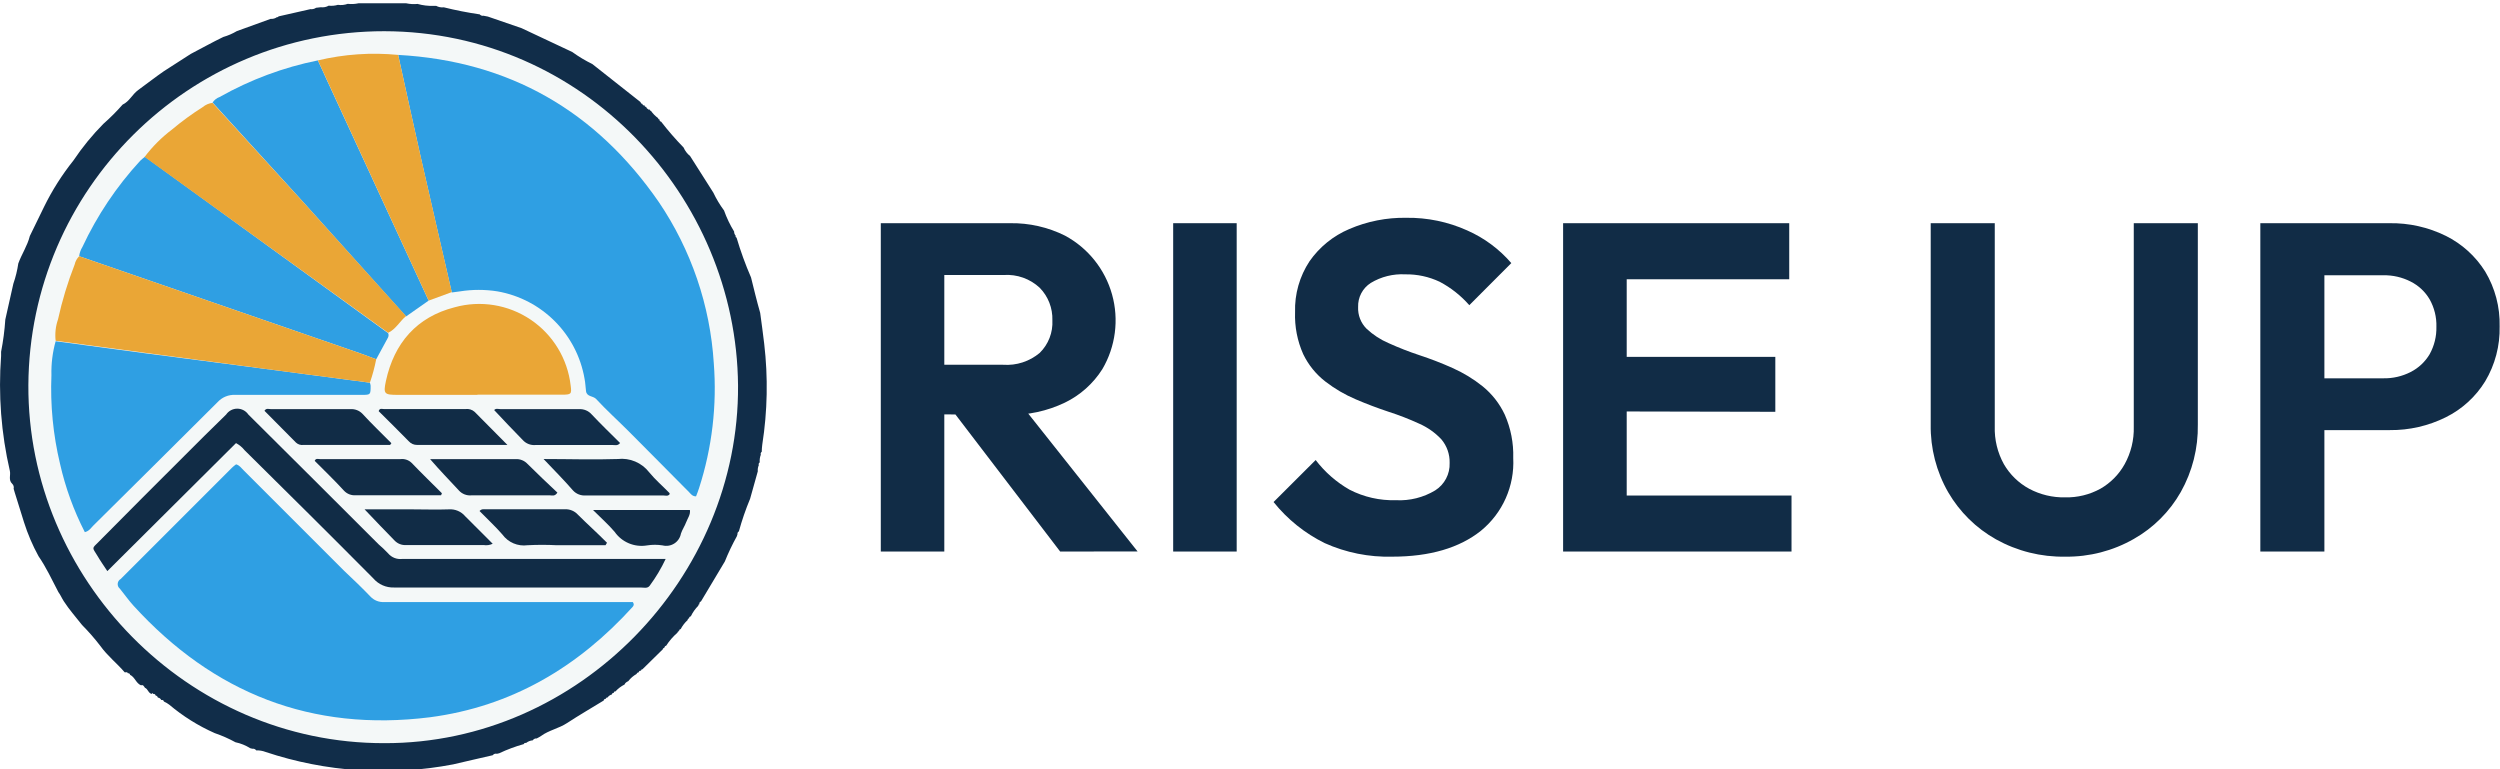
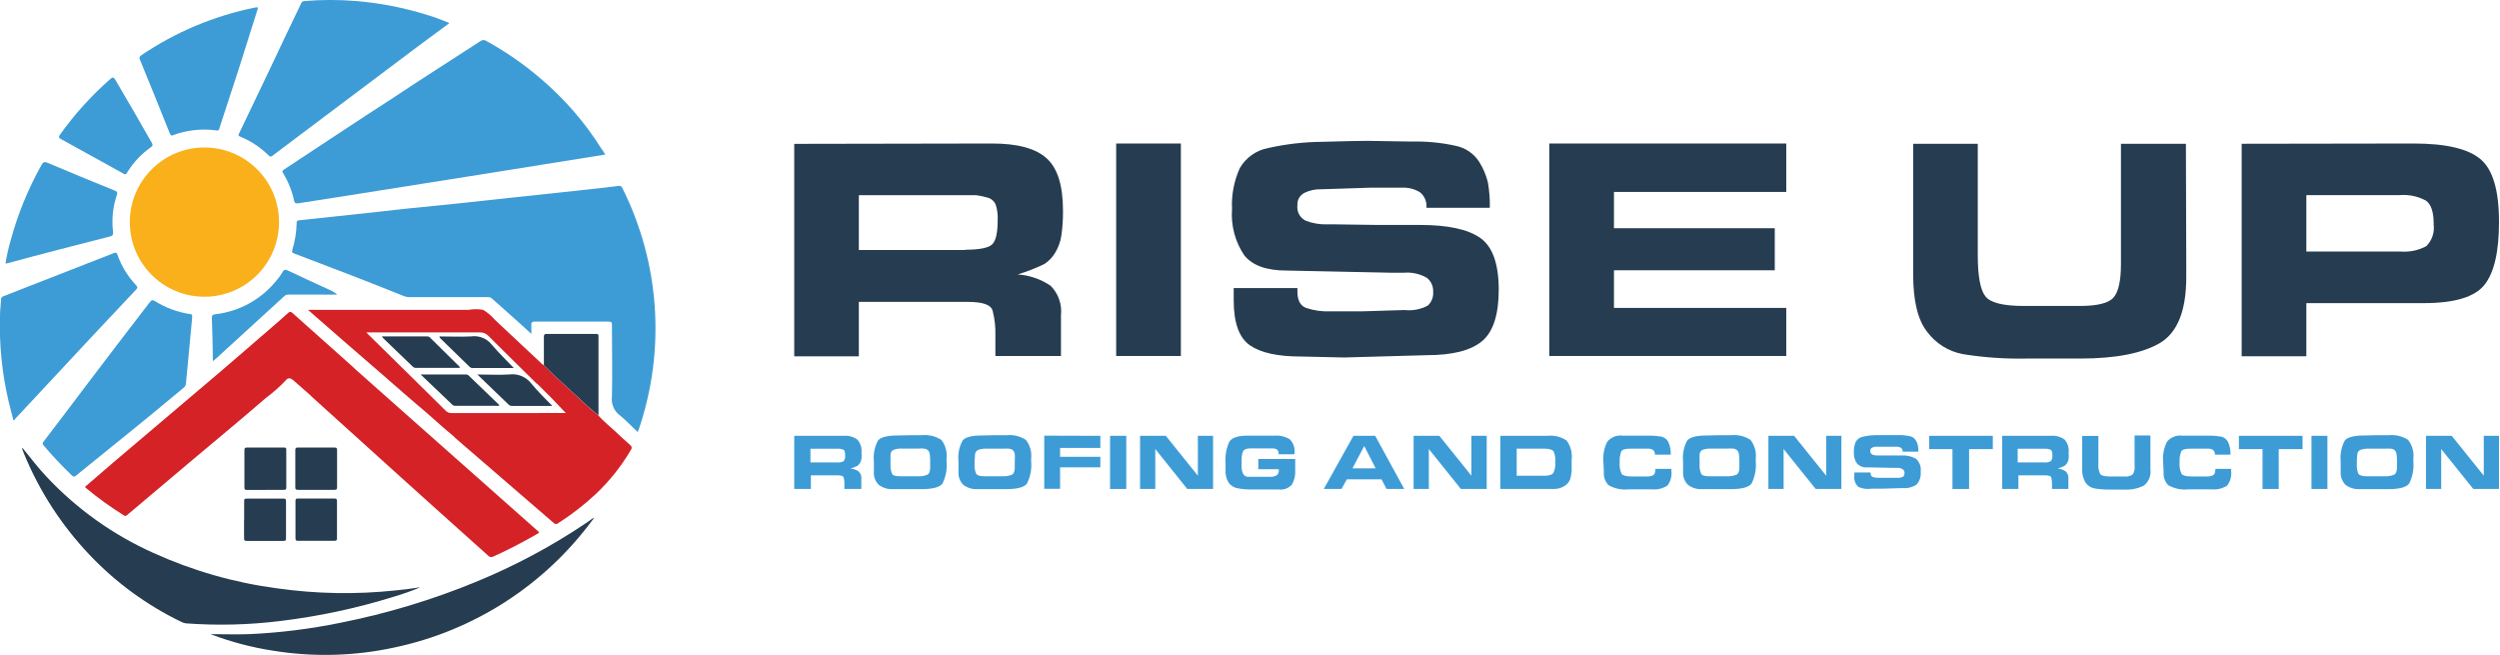
- <svg xmlns="http://www.w3.org/2000/svg" id="Layer_1" data-name="Layer 1" viewBox="0 0 273.19 83.95">
-   <defs>
-     <style>.cls-1{fill:#f4f8f8;}.cls-2{fill:#112d49;}.cls-3{fill:#2f9fe3;}.cls-4{fill:#112c46;}.cls-5{fill:#eaa636;}</style>
-   </defs>
-   <ellipse class="cls-1" cx="41.58" cy="41.94" rx="40.57" ry="40.1" />
-   <path class="cls-2" d="M15.41,74.89c-.55-.23-.67-.9-1.2-1.15a.18.18,0,0,0-.18-.17l-.06,0c-.07-.19-.23-.08-.34-.1-.86-1-1.9-1.81-2.66-2.88a23.69,23.69,0,0,0-2-2.29c-.67-.86-1.4-1.67-2-2.6-.22-.34-.37-.71-.59-1C5.67,63.34,5.05,62,4.21,60.78a20.72,20.72,0,0,1-1.59-3.72l-1-3.21-.13-.44a.56.56,0,0,0-.16-.55c-.43-.4-.15-.93-.25-1.39A41.82,41.82,0,0,1,.12,38.9a1.94,1.94,0,0,0,0-.34l0-.06,0-.06a27.79,27.79,0,0,0,.46-3.52L1.46,31A12.06,12.06,0,0,0,2,28.79c.36-1,1-1.94,1.26-3l1.56-3.2a27.56,27.56,0,0,1,3.21-5.06,27.23,27.23,0,0,1,3.27-4,23.12,23.12,0,0,0,2.1-2.1c.74-.34,1.05-1.12,1.7-1.59.94-.68,1.85-1.4,2.81-2.06l2.94-1.89c1.18-.61,2.35-1.27,3.55-1.85a6.31,6.31,0,0,0,1.48-.64l3.7-1.34a1,1,0,0,0,.69-.19l.1,0,.07-.08L33.92,1a.9.9,0,0,0,.62-.15l.52-.06a1.37,1.37,0,0,0,.86-.17,2.5,2.5,0,0,0,1-.09A2.22,2.22,0,0,0,38,.42,3.57,3.57,0,0,0,39.17.36h5.22a4,4,0,0,0,1.24.07,5.65,5.65,0,0,0,1.74.21l.29,0a1.44,1.44,0,0,0,.84.16,39.92,39.92,0,0,0,3.92.77.44.44,0,0,0,.42.15l.47.09L57,3.08l5.53,2.6A14.93,14.93,0,0,0,64.73,7L70,11.16a.2.2,0,0,0,.2.19l0,0a.17.17,0,0,0,.18.17l.06,0c0,.11.06.16.17.16v.07h.06q0,.15.15.15l0,.07H71a.13.13,0,0,0,.13.14,3.33,3.33,0,0,0,.79.8.13.13,0,0,0,.15.14l0,.06a.18.18,0,0,0,.17.18,33,33,0,0,0,2.46,2.83,2.39,2.39,0,0,0,.71.93c.85,1.32,1.68,2.65,2.54,4A11.57,11.57,0,0,0,79.12,23a12.15,12.15,0,0,0,1.1,2.3.69.69,0,0,0,.18.47c-.05.1,0,.15.09.2a37.68,37.68,0,0,0,1.58,4.35c.32,1.29.63,2.58,1,3.87.15,1.13.31,2.25.44,3.38a40.67,40.67,0,0,1-.21,11,7,7,0,0,0-.06.8.27.27,0,0,0-.1.32,1.85,1.85,0,0,0-.12.84.24.24,0,0,0-.1.3,1.29,1.29,0,0,0-.11.67l-.84,3a30.09,30.09,0,0,0-1.23,3.57.28.28,0,0,0-.15.3l-.07.23a24.74,24.74,0,0,0-1.31,2.75L76.6,65.72a.26.26,0,0,0-.18.26l0,.06a.1.1,0,0,0-.1.14,4.22,4.22,0,0,0-.83,1.17.21.21,0,0,0-.19.23l0,0c-.1,0-.16.06-.15.17a3.67,3.67,0,0,0-.77,1,.16.16,0,0,0-.16.18l-.06,0V69a.12.12,0,0,0-.12.13,6.61,6.61,0,0,0-1.25,1.44.16.16,0,0,0-.16.18h-.06v.06a.14.14,0,0,0-.14.14L70.2,73.14q-.14,0-.15.15l-.06,0a.19.19,0,0,0-.19.18l0,0a.26.26,0,0,0-.24.18,2.92,2.92,0,0,0-.9.78c-.17.09-.34.17-.41.37a3.45,3.45,0,0,0-1,.76c-.11,0-.16,0-.17.15l0,0a.2.2,0,0,0-.22.18.83.83,0,0,0-.47.33.15.15,0,0,0-.18.14l0,0a.22.22,0,0,0-.24.19c-1.32.81-2.67,1.59-4,2.46-.89.59-2,.79-2.84,1.41a4.76,4.76,0,0,1-.49.28.42.42,0,0,0-.42.2,1.34,1.34,0,0,0-.72.28c-.12,0-.22,0-.26.13h0a17.08,17.08,0,0,0-2.68,1l-.25.06a.44.44,0,0,0-.47.16c-1.44.32-2.88.67-4.33,1a40.62,40.62,0,0,1-20.49-1.36A2.55,2.55,0,0,0,28,82a.43.43,0,0,0-.43-.18l-.23-.06a4.91,4.91,0,0,0-1.61-.65,14.57,14.57,0,0,0-2.27-1A20.72,20.72,0,0,1,18.49,77a3,3,0,0,0-.58-.34.2.2,0,0,0-.22-.17l-.07,0a.46.46,0,0,0-.37-.26A.3.3,0,0,0,17,76a.19.19,0,0,0-.21-.17l-.06,0c0-.12-.1-.1-.15,0-.38-.08-.41-.55-.74-.67C15.73,75,15.64,74.79,15.41,74.89ZM42,81.21c21.29.05,38.79-18.12,38.65-39.09C80.48,21.46,63.74,3.46,42,3.41A38.9,38.9,0,0,0,3.1,42.08C3,63.24,20.48,81.25,42,81.21Z" />
-   <path class="cls-3" d="M43.51,6C55.66,6.67,65.13,12.14,72,22.09a35.34,35.34,0,0,1,6,17.6A35.51,35.51,0,0,1,76.4,53.31c-.1.32-.22.63-.34.93-.41,0-.56-.26-.77-.47-2.2-2.21-4.38-4.43-6.59-6.64-1.18-1.18-2.43-2.31-3.56-3.53-.34-.36-1-.22-1.1-.84-.06-.45-.07-.91-.16-1.36a11.71,11.71,0,0,0-9.52-9.56,13,13,0,0,0-4.09,0l-.9.12c-1.12-4.89-2.26-9.78-3.37-14.68C45.15,13.52,44.34,9.77,43.51,6Z" />
-   <path class="cls-3" d="M25.8,50.74c.39.11.58.42.82.65l11,11c1,.94,1.94,1.84,2.86,2.8a1.91,1.91,0,0,0,1.51.6c4.41,0,8.83,0,13.24,0H69.15c.19.28.07.4,0,.51-6,6.62-13.27,10.91-22.17,12.08C34.06,80,23.32,75.75,14.6,66.2c-.54-.59-1-1.26-1.5-1.87a.64.64,0,0,1,.09-1.06l.16-.16q6-6,12-12A4.25,4.25,0,0,1,25.8,50.74Z" />
-   <path class="cls-3" d="M40.42,41.82a1.32,1.32,0,0,1,.08.33c0,1,0,1-1,1-4.6,0-9.21,0-13.81,0a2.44,2.44,0,0,0-1.9.78Q17,50.7,10.2,57.43c-.26.26-.46.61-.93.72a31.51,31.51,0,0,1-2.71-7.47A35.42,35.42,0,0,1,5.62,41a12.59,12.59,0,0,1,.46-3.71l9.6,1.29L28.89,40.3Z" />
-   <path class="cls-3" d="M42.42,36.41a.59.59,0,0,1-.06.55c-.41.77-.83,1.53-1.25,2.3-.6-.22-1.2-.46-1.81-.67L8.65,28A2.46,2.46,0,0,1,9,27a37,37,0,0,1,6.32-9.43,5.73,5.73,0,0,1,.52-.44Z" />
-   <path class="cls-3" d="M46.84,32.85l-2.47,1.73Q38.72,28.31,33.06,22l-9.83-10.8A1.58,1.58,0,0,1,24,10.6a36.52,36.52,0,0,1,10.73-4c.31.66.62,1.31.92,2Q41.26,20.72,46.84,32.85Z" />
-   <path class="cls-4" d="M11.73,62.41c-.42-.64-.77-1.13-1.07-1.65-.61-1-.65-.77.15-1.58q4.66-4.71,9.35-9.38c1.51-1.51,3-3,4.55-4.5a1.47,1.47,0,0,1,2.43,0q7.13,7.08,14.23,14.18a12.88,12.88,0,0,1,1.05,1,1.74,1.74,0,0,0,1.51.6q13.31,0,26.6,0h2.21A17.42,17.42,0,0,1,71,64c-.25.34-.63.2-1,.2-2.51,0-5,0-7.53,0-6.47,0-12.94,0-19.41,0a2.86,2.86,0,0,1-2.27-1c-4.66-4.7-9.37-9.36-14.06-14a3,3,0,0,0-.94-.78Z" />
-   <path class="cls-5" d="M8.65,28,39.3,38.59c.61.21,1.21.45,1.81.67a19,19,0,0,1-.69,2.56L28.89,40.3,15.68,38.53l-9.6-1.29a5.29,5.29,0,0,1,.26-2.34,40,40,0,0,1,1.82-6A1.84,1.84,0,0,1,8.65,28Z" />
-   <path class="cls-5" d="M23.23,11.24,33.06,22q5.67,6.27,11.31,12.54c-.69.58-1.11,1.42-1.95,1.83L15.8,17.15a15.43,15.43,0,0,1,3-3,31.23,31.23,0,0,1,3.37-2.46A2,2,0,0,1,23.23,11.24Z" />
-   <path class="cls-5" d="M52.17,43.15H43.5c-1.51,0-1.63-.09-1.33-1.51.9-4.16,3.37-7,7.5-8.06a10.06,10.06,0,0,1,12.69,8.55c.12.94.08,1-1,1H52.17Z" />
-   <path class="cls-5" d="M46.84,32.85Q41.25,20.73,35.66,8.6c-.3-.66-.61-1.31-.92-2A26.67,26.67,0,0,1,43.51,6c.83,3.75,1.64,7.5,2.49,11.24,1.11,4.9,2.25,9.79,3.37,14.68Z" />
-   <path class="cls-4" d="M55.45,48.62H45.58a1.19,1.19,0,0,1-.9-.39c-1.09-1.11-2.2-2.21-3.3-3.3.1-.36.38-.23.57-.23h8.91a1.25,1.25,0,0,1,1,.3C53,46.16,54.13,47.29,55.45,48.62Z" />
-   <path class="cls-2" d="M54,44.81c.19-.22.47-.1.72-.1,2.85,0,5.7,0,8.55,0a1.71,1.71,0,0,1,1.39.58c1,1.06,2.06,2.09,3.1,3.12-.27.34-.56.21-.8.22-2.81,0-5.62,0-8.43,0a1.68,1.68,0,0,1-1.41-.55C56.08,47,55,45.9,54,44.81Z" />
-   <path class="cls-4" d="M39.84,55.66h5.21c1.33,0,2.67.05,4,0a2.14,2.14,0,0,1,1.79.76c1,1,2,2,3,3a1.68,1.68,0,0,1-1,.14c-2.81,0-5.62,0-8.44,0a1.6,1.6,0,0,1-1.3-.51C42.08,58,41,56.89,39.84,55.66Z" />
-   <path class="cls-4" d="M59.4,50.16c2.79,0,5.45.09,8.1,0a3.8,3.8,0,0,1,3.44,1.45c.67.82,1.49,1.52,2.23,2.28,0,0,0,.06,0,.12-.19.25-.47.13-.71.13-2.81,0-5.63,0-8.44,0a1.71,1.71,0,0,1-1.41-.55C61.63,52.46,60.57,51.39,59.4,50.16Z" />
-   <path class="cls-4" d="M47,50.17h4.21c1.71,0,3.43,0,5.14,0a1.65,1.65,0,0,1,1.3.53c1.07,1.07,2.18,2.11,3.26,3.13-.28.44-.58.3-.81.3-2.86,0-5.71,0-8.57,0a1.65,1.65,0,0,1-1.4-.55C49.08,52.44,48,51.34,47,50.17Z" />
-   <path class="cls-4" d="M48.2,54.12H46.76c-2.63,0-5.25,0-7.88,0a1.59,1.59,0,0,1-1.3-.51c-1-1.1-2.12-2.17-3.19-3.25.12-.31.39-.19.58-.19h8.79a1.49,1.49,0,0,1,1.23.42c1.08,1.13,2.2,2.21,3.3,3.31Z" />
-   <path class="cls-4" d="M66.17,59.58c-1.78,0-3.55,0-5.33,0a30.84,30.84,0,0,0-3.19,0,2.91,2.91,0,0,1-2.75-1.17c-.78-.9-1.67-1.71-2.5-2.57.25-.26.48-.18.69-.19,2.89,0,5.78,0,8.66,0a1.8,1.8,0,0,1,1.4.59c1,1,2.12,2,3.18,3.07Z" />
-   <path class="cls-4" d="M42.63,48.62H33.17a1,1,0,0,1-.83-.26c-1.14-1.16-2.29-2.31-3.44-3.47.19-.32.49-.18.72-.18,2.89,0,5.78,0,8.67,0a1.66,1.66,0,0,1,1.31.5c1,1.09,2.11,2.15,3.17,3.22Z" />
-   <path class="cls-4" d="M64.8,55.73H75.39c.08.51-.25.91-.41,1.34s-.43.81-.57,1.24a1.63,1.63,0,0,1-2,1.29,5.39,5.39,0,0,0-1.7,0,3.59,3.59,0,0,1-3.55-1.49C66.48,57.31,65.68,56.61,64.8,55.73Z" />
-   <path class="cls-4" d="M96.25,60.27V24.39h6.94V60.27Zm5.11-15V39.86h8.26a5.59,5.59,0,0,0,4-1.3A4.65,4.65,0,0,0,115,35a4.86,4.86,0,0,0-1.38-3.55,5.25,5.25,0,0,0-3.92-1.4h-8.32V24.39h9a13,13,0,0,1,6,1.36,10.52,10.52,0,0,1,4.08,14.59A10,10,0,0,1,116.36,44a13.57,13.57,0,0,1-6.17,1.33Zm14.49,15L104,44.76l6.43-2,13.88,17.5Z" />
-   <path class="cls-4" d="M128.2,60.27V24.39h6.94V60.27Z" />
-   <path class="cls-4" d="M152.14,60.83a16.9,16.9,0,0,1-7.38-1.48,16.54,16.54,0,0,1-5.59-4.49l4.6-4.59a12.38,12.38,0,0,0,3.7,3.24,10.4,10.4,0,0,0,5.08,1.15,7.55,7.55,0,0,0,4.28-1.07,3.39,3.39,0,0,0,1.58-3A3.84,3.84,0,0,0,157.5,48a7.44,7.44,0,0,0-2.43-1.71A30,30,0,0,0,151.75,45c-1.2-.4-2.4-.85-3.59-1.36a15.11,15.11,0,0,1-3.32-1.94,8.38,8.38,0,0,1-2.43-3,10.34,10.34,0,0,1-.89-4.59,9.58,9.58,0,0,1,1.58-5.56,10.1,10.1,0,0,1,4.34-3.52,15.13,15.13,0,0,1,6.23-1.23,15.68,15.68,0,0,1,6.66,1.38,13.59,13.59,0,0,1,4.82,3.57l-4.59,4.6a11.34,11.34,0,0,0-3.24-2.56,8.46,8.46,0,0,0-3.75-.81,6.61,6.61,0,0,0-3.78.94,3,3,0,0,0-1.38,2.63,3.15,3.15,0,0,0,.92,2.37,8.25,8.25,0,0,0,2.42,1.58,34,34,0,0,0,3.35,1.31,38,38,0,0,1,3.62,1.4,15,15,0,0,1,3.29,2,8.81,8.81,0,0,1,2.43,3.11,10.91,10.91,0,0,1,.92,4.72A9.64,9.64,0,0,1,161.83,58C159.49,59.87,156.25,60.83,152.14,60.83Z" />
-   <path class="cls-4" d="M170.81,60.27V24.39h6.95V60.27Zm5.11-29.75V24.39h19.6v6.13Zm0,14.44V39H194v6Zm0,15.31V54.15h19.85v6.12Z" />
-   <path class="cls-4" d="M225.68,60.83a15,15,0,0,1-7.56-1.89,13.9,13.9,0,0,1-5.23-5.15,14.41,14.41,0,0,1-1.91-7.4v-22h7v22.2a8,8,0,0,0,1,4.14,7.11,7.11,0,0,0,2.76,2.68,8,8,0,0,0,3.93.94,7.65,7.65,0,0,0,3.85-.94,7,7,0,0,0,2.65-2.68,8,8,0,0,0,1-4.09V24.39h7v22a14.52,14.52,0,0,1-1.86,7.37,13.59,13.59,0,0,1-5.13,5.13A14.71,14.71,0,0,1,225.68,60.83Z" />
-   <path class="cls-4" d="M247,60.27V24.39H254V60.27ZM252.11,47V41.34h8.32a6.3,6.3,0,0,0,3-.69,5.1,5.1,0,0,0,2.07-1.94,5.9,5.9,0,0,0,.74-3,5.78,5.78,0,0,0-.74-3,5,5,0,0,0-2.07-1.94,6.3,6.3,0,0,0-3-.69h-8.32V24.39h9a13.44,13.44,0,0,1,6.15,1.38,10.69,10.69,0,0,1,4.31,3.9,11.14,11.14,0,0,1,1.58,6,11.21,11.21,0,0,1-1.58,6,10.55,10.55,0,0,1-4.31,3.93A13.44,13.44,0,0,1,261.15,47Z" />
+ <svg xmlns="http://www.w3.org/2000/svg" viewBox="0 0 282.39 73.98">
+   <path fill="#FAB01A" d="M23.11,33.52A8.43,8.43,0,1,1,31.53,25,8.43,8.43,0,0,1,23.11,33.52Z" />
+   <path fill="#D42227" d="M71.18,50.24c-.56-.47-1.1-1-1.63-1.49s-1.35-1.16-1.94-1.82c-.39-.34-.79-.67-1.17-1l-3.76-3.47-1.22-1.19-.18-.13-5.34-5A5.64,5.64,0,0,0,54.6,35a4.81,4.81,0,0,0-1.66,0H34.8c2.85,2.48,5.61,4.91,8.4,7.3,1.63,1.41,3.24,2.85,4.9,4.23,1,.87,2,1.8,3.09,2.69a4.11,4.11,0,0,0,.3.29Q57,54.26,62.58,59.08a.36.36,0,0,0,.52,0,29.09,29.09,0,0,0,4.27-3.32,22.53,22.53,0,0,0,3.88-4.87C71.41,50.66,71.46,50.48,71.18,50.24Zm-14-3.58c-2,0-4.1,0-6.14,0a.9.9,0,0,1-.7-.29c-1.08-1.08-2.18-2.16-3.27-3.23l-5.45-5.36-.22-.23H54.25a1.21,1.21,0,0,1,.93.38c1.79,1.79,3.6,3.56,5.4,5.34l.15.11a3.28,3.28,0,0,1,.54-.24,3.28,3.28,0,0,0-.54.24L62.36,45l1.57,1.65Z" />
+   <path fill="#D42227" d="M44.92,45.94l-4.71-4.18-.46-.43-6.73-6c-.18-.16-.28-.12-.44,0q-.86.78-1.74,1.53c-2.06,1.78-4.11,3.57-6.18,5.33q-5.89,5-11.8,10L9.6,55l.11.12a38.42,38.42,0,0,0,4.3,3.1c.21.14.29,0,.41-.09l6.65-5.61c3-2.52,6-5,9-7.59a16.88,16.88,0,0,0,2.25-2c.23-.28.5-.24.8,0l1.92,1.69a2.08,2.08,0,0,0,.21.21q5.32,4.82,10.65,9.62c3.08,2.78,6.17,5.54,9.26,8.31a.46.46,0,0,0,.59.1c1.66-.74,3.27-1.59,4.85-2.49a.67.67,0,0,0,.33-.25l-2.37-2.1Z" />
+   <path fill="#3D9CD6" d="M72.06,48.8c-.69-.64-1.32-1.32-2-1.87a2.26,2.26,0,0,1-.91-2.11c.06-2.69,0-5.37,0-8.06,0-.31,0-.44-.41-.43q-4.16,0-8.32,0c-.3,0-.4.09-.38.39s0,.57,0,1l-1.08-1q-1.7-1.51-3.37-3a.68.68,0,0,0-.52-.16H46.29a1.72,1.72,0,0,1-.74-.15c-4.07-1.64-8.16-3.21-12.27-4.76-.24-.09-.34-.16-.24-.45a11,11,0,0,0,.48-3c0-.23.07-.3.3-.32l6.29-.67,6.1-.67L51.59,23l6.08-.66,5.27-.56,5.41-.59L69.9,21a.36.36,0,0,1,.42.23,35.4,35.4,0,0,1,1.9,27.16C72.18,48.52,72.13,48.63,72.06,48.8Z" />
+   <path fill="#3D9CD6" d="M68.39,17.46l-6.81,1.09-7,1.12-8.91,1.41-7,1.11-5,.78c-.25,0-.37,0-.43-.28A10.15,10.15,0,0,0,32,19.57c-.12-.18-.13-.28.08-.41,4-2.64,8-5.3,12.09-7.94C47.5,9,50.91,6.84,54.3,4.64a.56.56,0,0,1,.68,0,36.6,36.6,0,0,1,9.91,8A33.88,33.88,0,0,1,68,16.86C68.14,17,68.24,17.23,68.39,17.46Z" />
+   <path fill="#3D9CD6" d="M50.78,2.61l-3.65,2.7L33.62,15.46l-2.8,2.11c-.16.12-.26.2-.45,0a9.9,9.9,0,0,0-3.26-2.15c-.23-.09-.16-.2-.09-.35Q28.71,11.54,30.4,8,32.19,4.2,34,.44a.44.44,0,0,1,.41-.32,34.75,34.75,0,0,1,5.86,0,37.28,37.28,0,0,1,7.91,1.54A22.77,22.77,0,0,1,50.78,2.61Z" />
+   <path fill="#3D9CD6" d="M21.71,35.93l-.42,4.47c-.09,1-.19,1.9-.27,2.85a.67.67,0,0,1-.26.54c-4,3.36-8.11,6.64-12.18,9.94-.19.16-.28.11-.43,0a43.8,43.8,0,0,1-3.24-3.44c-.14-.15-.09-.25,0-.39,1.61-2.11,3.22-4.22,4.82-6.35,2.39-3.15,4.78-6.29,7.2-9.42.19-.24.32-.28.58-.12a10.17,10.17,0,0,0,3.94,1.46C21.84,35.49,21.68,35.74,21.71,35.93Z" />
+   <path fill="#3D9CD6" d="M1.51,47.45c-.18-.73-.39-1.46-.56-2.2A37.38,37.38,0,0,1,0,35.64c0-.6.09-1.21.12-1.82a.35.35,0,0,1,.27-.36l12.47-4.87c.22-.09.33-.07.41.18a9.74,9.74,0,0,0,2.11,3.45c.19.2.18.3,0,.49-1.64,1.73-3.28,3.48-4.91,5.22L1.68,47.35a.59.59,0,0,0-.06.14Z" />
+   <path fill="#3D9CD6" d="M24.46,14.73a10.4,10.4,0,0,0-4.19.3,4,4,0,0,0-.61.21c-.24.11-.36.09-.48-.19-1.11-2.79-2.24-5.56-3.38-8.34-.1-.25,0-.34.17-.47A35.39,35.39,0,0,1,28.79.86c.39-.07.4-.06.28.32Q27,7.83,24.82,14.4C24.76,14.56,24.76,14.81,24.46,14.73Z" />
+   <path fill="#3D9CD6" d="M.62,29.76a22,22,0,0,1,.56-2.52,37.54,37.54,0,0,1,3.5-8.59c.19-.36.35-.41.72-.25Q9.18,20,13,21.54c.25.11.3.2.21.47a9.39,9.39,0,0,0-.43,4.21c0,.24,0,.39-.27.47-3.91,1-7.82,2-11.73,3.06Z" />
+   <path fill="#3D9CD6" d="M14.11,19.7l-.2-.11-7-3.87c-.23-.13-.33-.22-.14-.5a37,37,0,0,1,5.7-6.3c.26-.23.38-.21.57.11,1.4,2.35,2.75,4.72,4.11,7.09.13.24.13.35-.11.52a9.55,9.55,0,0,0-2.63,2.78C14.33,19.53,14.29,19.68,14.11,19.7Z" />
+   <path fill="#3D9CD6" d="M38.12,33.28H32.63a.65.65,0,0,0-.49.16l-7.09,6.48a11.75,11.75,0,0,1-1,.88s0-.06,0-.08c0-1.6-.06-3.2-.11-4.8,0-.28.06-.38.37-.42a10.4,10.4,0,0,0,7-3.9,5.47,5.47,0,0,0,.62-.87c.17-.32.35-.29.63-.16,1.49.71,3,1.4,4.5,2.09A4,4,0,0,1,38.12,33.28Z" />
+   <path fill="#263C50" d="M47.44,66.36a28.74,28.74,0,0,1-3,1.06,72.56,72.56,0,0,1-12.8,2.73A54.23,54.23,0,0,1,21,70.41a1.64,1.64,0,0,1-.54-.18A35.59,35.59,0,0,1,10.1,62.65,36.84,36.84,0,0,1,2.71,51.24c-.08-.19-.15-.38-.22-.57l.07-.05c.88,1.09,1.74,2.21,2.71,3.24a37.64,37.64,0,0,0,12.07,8.6,49.58,49.58,0,0,0,14,4,54.29,54.29,0,0,0,13.36.23c.8-.08,1.61-.17,2.42-.3a.52.52,0,0,1,.37,0Z" />
+   <path fill="#263C50" d="M23.77,71.63c1.46,0,2.92.05,4.39,0a66,66,0,0,0,10.28-1.28,81.88,81.88,0,0,0,15.47-4.68,69.1,69.1,0,0,0,12.32-6.59l.44-.31.42-.3a.47.47,0,0,1-.17.31A37.4,37.4,0,0,1,44.65,73.12a36.78,36.78,0,0,1-13.91.36A34.24,34.24,0,0,1,24,71.71a1.89,1.89,0,0,1-.21-.09Z" />
+   <path fill="#263C50" d="M62.68,42.45l-1.22-1.19c0-1.07,0-2.13,0-3.2,0-.26.06-.35.33-.34h5.54c.22,0,.3,0,.3.28,0,2.91,0,5.83,0,8.74a1.48,1.48,0,0,1,0,.19c-.39-.34-.79-.67-1.17-1Z" />
+   <path fill="#263C50" d="M33.37,52.94c0-.7,0-1.4,0-2.1,0-.24.07-.29.3-.29,1.38,0,2.75,0,4.12,0,.24,0,.3.06.3.29q0,2.1,0,4.2c0,.24-.08.29-.3.29-1.37,0-2.75,0-4.12,0-.24,0-.31-.07-.3-.3,0-.7,0-1.4,0-2.1Z" />
+   <path fill="#263C50" d="M30,55.34c-.69,0-1.38,0-2.06,0-.22,0-.32,0-.32-.29,0-1.4,0-2.8,0-4.2,0-.23.06-.3.29-.3,1.38,0,2.75,0,4.13,0,.22,0,.31,0,.31.28,0,1.42,0,2.83,0,4.24,0,.2-.06.26-.26.26H30Z" />
+   <path fill="#263C50" d="M27.59,58.71c0-.69,0-1.38,0-2.06,0-.24,0-.33.3-.33,1.36,0,2.72,0,4.08,0,.26,0,.35,0,.35.33,0,1.37,0,2.75,0,4.12,0,.24,0,.33-.32.33-1.37,0-2.74,0-4.12,0-.23,0-.3-.05-.3-.29,0-.7,0-1.4,0-2.1Z" />
+   <path fill="#263C50" d="M35.69,61.09c-.68,0-1.35,0-2,0-.23,0-.3-.06-.3-.3,0-1.4,0-2.8,0-4.2,0-.21.05-.28.27-.28H37.8c.21,0,.28.06.28.28q0,2.1,0,4.2c0,.23-.06.3-.3.3-.7,0-1.4,0-2.09,0Z" />
+   <path fill="#263C50" d="M43.15,38h5.11a.37.37,0,0,1,.28.08L52,41.49c-.13.1-.24.06-.35.06H47.09a.54.54,0,0,1-.42-.11c-1.12-1.09-2.26-2.16-3.38-3.25A1.5,1.5,0,0,1,43.15,38Z" />
+   <path fill="#263C50" d="M47.53,42.3h5.15a.36.36,0,0,1,.27.11l3.48,3.35c-.07.13-.17.08-.24.08h-4.7a.46.46,0,0,1-.35-.1Z" />
+   <path fill="#263C50" d="M49.65,38c1.21,0,2.4.06,3.57,0a2.53,2.53,0,0,1,2.35.93c.77.92,1.65,1.75,2.49,2.64,0,0-.13,0-.22,0-1.44,0-2.89,0-4.34,0a.51.51,0,0,1-.42-.12l-3.36-3.27Z" />
+   <path fill="#263C50" d="M53.94,42.3c1.27,0,2.43.07,3.57,0a2.7,2.7,0,0,1,2.51,1c.74.9,1.57,1.72,2.39,2.55,0,0-.1,0-.19,0H57.87a.51.51,0,0,1-.38-.13C56.34,44.6,55.19,43.49,53.94,42.3Z" />
+   <path fill="#263C50" d="M112.1,16.21c2.88,0,4.93.55,6.17,1.67s1.85,3.09,1.85,5.92a18.27,18.27,0,0,1-.18,2.77,5.18,5.18,0,0,1-.72,2A3.79,3.79,0,0,1,118,29.83a21.15,21.15,0,0,1-3,1.17,7.51,7.51,0,0,1,3.71,1.27,4.07,4.07,0,0,1,1.18,3.33v4.61h-7.41v-2.3a10.1,10.1,0,0,0-.31-2.81c-.2-.7-1.15-1-2.86-1H97.05v6.15h-7.3v-24Zm-3.06,12c1.65,0,2.68-.21,3.09-.62s.61-1.31.61-2.73a4.87,4.87,0,0,0-.23-1.76,1.4,1.4,0,0,0-1-.8,7,7,0,0,0-1.21-.25q-.47,0-1.11,0H97.05v6.19h12Z" />
+   <path fill="#263C50" d="M126.13,40.21v-24h7.31v24Z" />
+   <path fill="#263C50" d="M146.61,32.94c0,1,.33,1.6,1,1.85a7.78,7.78,0,0,0,2.75.38l3.46,0,4.89-.15a4.54,4.54,0,0,0,2.63-.5,1.92,1.92,0,0,0,.61-1.58,1.89,1.89,0,0,0-.7-1.55,4.47,4.47,0,0,0-2.68-.58h-1.19l-12-.25q-3.39,0-4.77-1.71a8.23,8.23,0,0,1-1.39-5.23,10,10,0,0,1,.89-4.65,4.7,4.7,0,0,1,3.2-2.25,28.91,28.91,0,0,1,6.08-.7c2.51-.07,4.19-.11,5.06-.11l5.11.08a20.51,20.51,0,0,1,4.93.48,4.1,4.1,0,0,1,2.64,1.78,7.68,7.68,0,0,1,1,2.34,14.48,14.48,0,0,1,.22,2.88h-7.16a2,2,0,0,0-.74-1.76,3.6,3.6,0,0,0-2.07-.51l-3.53,0-5.57.18a4,4,0,0,0-1.89.41,1.45,1.45,0,0,0-.78,1.39,1.7,1.7,0,0,0,.92,1.74,6.12,6.12,0,0,0,2.5.42h.76l4.89.07,4.82,0q4.65,0,6.75,1.45t2.11,5.85c0,2.83-.63,4.78-1.89,5.83s-3.34,1.58-6.25,1.58l-9.35.26-4.9-.11q-3.88,0-5.72-1.26c-1.22-.84-1.84-2.53-1.84-5.08V32.54h7.2Z" />
+   <path fill="#263C50" d="M201.85,16.21v5.47H182.38v4.1h18.17v4.75H182.38v4.25h19.47v5.43H175.07v-24Z" />
+   <path fill="#263C50" d="M247.05,29.92v1.4q0,5.61-2.93,7.4c-2,1.18-5,1.78-9.05,1.78l-6,0a40.26,40.26,0,0,1-7.27-.5,6.53,6.53,0,0,1-4.06-2.56q-1.55-2-1.55-6.44V16.24h7.3V28.8q0,3.6.87,4.68c.57.72,2,1.08,4.35,1.08l3.28,0,3,0c2,0,3.27-.31,3.83-.94s.85-1.88.85-3.77V16.24h7.34Z" />
+   <path fill="#263C50" d="M272.75,16.21c3.62,0,6.13.58,7.54,1.76s2.1,3.54,2.1,7.09c0,3.36-.54,5.73-1.64,7.11s-3.37,2.07-6.85,2.07H260.62v6h-7.31v-24Zm2.26,9.1c0-1.34-.28-2.22-.86-2.64a5.34,5.34,0,0,0-3-.63H260.62v6.37h10.61a5.31,5.31,0,0,0,2.94-.6A2.92,2.92,0,0,0,275,25.31Z" />
+   <path fill="#3D9CD6" d="M95.34,49.23a2.27,2.27,0,0,1,1.54.42,1.91,1.91,0,0,1,.47,1.48,4.44,4.44,0,0,1,0,.69,1.29,1.29,0,0,1-.18.5,1,1,0,0,1-.31.32,6.69,6.69,0,0,1-.76.29,1.84,1.84,0,0,1,.93.32,1,1,0,0,1,.3.83v1.15H95.42v-.57a2.31,2.31,0,0,0-.08-.71c0-.17-.29-.26-.71-.26h-3v1.54H89.75v-6Zm-.77,3a1.26,1.26,0,0,0,.78-.15,1,1,0,0,0,.15-.68,1.18,1.18,0,0,0-.06-.44.33.33,0,0,0-.24-.2,1.56,1.56,0,0,0-.3-.07H91.58v1.54h3Z" />
+   <path fill="#3D9CD6" d="M102.72,49.16h1.46a3.41,3.41,0,0,1,2.2.53,2.9,2.9,0,0,1,.58,2.13v.29a4.65,4.65,0,0,1-.46,2.51q-.48.63-2.37.63l-1.38,0h-.58l-1.24,0a2.49,2.49,0,0,1-1.61-.47,1.89,1.89,0,0,1-.57-1.53l0-1.11a4.13,4.13,0,0,1,.47-2.39c.31-.37,1.06-.56,2.23-.56Zm-1,4.64,1,0h.94a2.66,2.66,0,0,0,1.11-.17c.23-.11.34-.38.34-.82l0-.82a4.58,4.58,0,0,0-.05-.7.75.75,0,0,0-.2-.44.93.93,0,0,0-.46-.18,4.26,4.26,0,0,0-.64,0H102a2.64,2.64,0,0,0-1,.13.59.59,0,0,0-.37.53c0,.28,0,.51,0,.69v.4a2.3,2.3,0,0,0,.19,1.12C100.9,53.71,101.22,53.8,101.73,53.8Z" />
+   <path fill="#3D9CD6" d="M112.28,49.16h1.46a3.36,3.36,0,0,1,2.19.53,2.9,2.9,0,0,1,.59,2.13v.29a4.63,4.63,0,0,1-.47,2.51q-.47.63-2.37.63l-1.37,0h-.58l-1.24,0a2.5,2.5,0,0,1-1.62-.47,1.92,1.92,0,0,1-.56-1.53l0-1.11a4,4,0,0,1,.47-2.39c.31-.37,1-.56,2.22-.56Zm-1,4.64,1,0h.94a2.73,2.73,0,0,0,1.11-.17c.22-.11.34-.38.34-.82V52a3.58,3.58,0,0,0,0-.7.75.75,0,0,0-.2-.44.85.85,0,0,0-.45-.18,4.4,4.4,0,0,0-.65,0H111.5a2.54,2.54,0,0,0-.94.13.6.6,0,0,0-.38.53c0,.28-.05.51-.05.69v.4a2.16,2.16,0,0,0,.2,1.12C110.46,53.71,110.78,53.8,111.29,53.8Z" />
+   <path fill="#3D9CD6" d="M124.34,49.23V50.6h-4.55v1h4.55v1.19h-4.55v2.42H118v-6Z" />
+   <path fill="#3D9CD6" d="M125.44,55.23v-6h1.83v6Z" />
+   <path fill="#3D9CD6" d="M134.16,55.23l-3.61-4.51v4.51h-1.72v-6h2.91l3.62,4.5v-4.5h1.72v6Z" />
+   <path fill="#3D9CD6" d="M146.36,51.85v1.26a2.88,2.88,0,0,1-.38,1.64,1.73,1.73,0,0,1-1.49.54h-3a8,8,0,0,1-1.65-.14,1.61,1.61,0,0,1-1-.62,2.42,2.42,0,0,1-.35-1.46l0-.75a4.82,4.82,0,0,1,.43-2.43c.29-.46,1-.68,2-.68l1.37,0h.51l1.22,0a2.92,2.92,0,0,1,1.73.41,1.92,1.92,0,0,1,.53,1.58v.11h-1.79a1,1,0,0,0-.06-.37.4.4,0,0,0-.24-.22,1.3,1.3,0,0,0-.33-.07l-.45,0h-2.12c-.43,0-.7.11-.82.32a2.43,2.43,0,0,0-.17,1.06v.56a2,2,0,0,0,.17.92.67.67,0,0,0,.49.35l.49,0h2.06a1.46,1.46,0,0,0,.72-.15.6.6,0,0,0,.27-.58V53h-2.31V51.85Z" />
+   <path fill="#3D9CD6" d="M151.59,55.23h-2l3.35-6h2.46l3.28,6h-2l-.57-1.09h-3.91Zm1.24-2.33h2.62l-1.29-2.52Z" />
+   <path fill="#3D9CD6" d="M165.08,55.23l-3.62-4.51v4.51h-1.72v-6h2.91l3.62,4.5v-4.5H168v6Z" />
+   <path fill="#3D9CD6" d="M174.85,49.23a3.22,3.22,0,0,1,2.19.54,3.06,3.06,0,0,1,.56,2.16v.69c0,.28,0,.48,0,.6s-.05.34-.11.69a1.44,1.44,0,0,1-.62.93,2.18,2.18,0,0,1-1.33.39h-6v-6Zm.9,3v-.06a2.44,2.44,0,0,0-.19-1.18c-.14-.2-.49-.31-1.07-.31h-3.1v3.06h3.08c.56,0,.92-.11,1.06-.32A2.22,2.22,0,0,0,175.75,52.25Z" />
+   <path fill="#3D9CD6" d="M188.87,53.21a2.23,2.23,0,0,1-.46,1.65,2.82,2.82,0,0,1-1.8.41l-1.39,0-1.14,0a3.79,3.79,0,0,1-2.32-.47,1.9,1.9,0,0,1-.52-1.48l-.06-1.26a4.15,4.15,0,0,1,.44-2.16,1.91,1.91,0,0,1,1.76-.69l1.71,0,1.24,0c.32,0,.71,0,1.18.08a1.2,1.2,0,0,1,1,.61,3.12,3.12,0,0,1,.29,1.46H187a.62.62,0,0,0-.2-.54,1.12,1.12,0,0,0-.65-.14h-1.94q-.82,0-1,.3a2.92,2.92,0,0,0-.18,1.27,2.41,2.41,0,0,0,.22,1.28c.14.19.52.29,1.15.29l.71,0h.94a1.53,1.53,0,0,0,.78-.15c.16-.1.23-.34.23-.71h1.8Z" />
+   <path fill="#3D9CD6" d="M194.16,49.16h1.46a3.36,3.36,0,0,1,2.19.53,2.9,2.9,0,0,1,.59,2.13v.29a4.63,4.63,0,0,1-.47,2.51q-.47.63-2.37.63l-1.37,0h-.58l-1.24,0a2.45,2.45,0,0,1-1.61-.47,1.89,1.89,0,0,1-.57-1.53l0-1.11a4.13,4.13,0,0,1,.47-2.39c.31-.37,1.05-.56,2.22-.56Zm-1,4.64,1,0h.94a2.73,2.73,0,0,0,1.11-.17c.22-.11.34-.38.34-.82l0-.82a4.58,4.58,0,0,0-.05-.7.76.76,0,0,0-.21-.44.85.85,0,0,0-.45-.18,4.4,4.4,0,0,0-.65,0h-1.81a2.6,2.6,0,0,0-.95.13.57.57,0,0,0-.37.53,4.83,4.83,0,0,0,0,.69v.4a2.19,2.19,0,0,0,.19,1.12C192.34,53.71,192.66,53.8,193.17,53.8Z" />
+   <path fill="#3D9CD6" d="M205.17,55.23l-3.62-4.51v4.51h-1.72v-6h2.91l3.62,4.5v-4.5h1.72v6Z" />
+   <path fill="#3D9CD6" d="M211.38,53.41c0,.25.08.4.24.47a2.14,2.14,0,0,0,.69.09h.87l1.22,0a1.16,1.16,0,0,0,.66-.13.49.49,0,0,0,.15-.4A.47.47,0,0,0,215,53a1.08,1.08,0,0,0-.67-.15h-.3l-3-.06a1.44,1.44,0,0,1-1.19-.43,2.05,2.05,0,0,1-.35-1.31,2.6,2.6,0,0,1,.22-1.16,1.19,1.19,0,0,1,.8-.56,7.29,7.29,0,0,1,1.53-.18l1.26,0,1.28,0a5.09,5.09,0,0,1,1.23.12,1,1,0,0,1,.67.45,2,2,0,0,1,.24.58,3.45,3.45,0,0,1,.06.72H215a.51.51,0,0,0-.19-.44,1,1,0,0,0-.52-.12h-.88l-1.4,0a1,1,0,0,0-.47.11.35.35,0,0,0-.19.34.42.42,0,0,0,.23.44,1.51,1.51,0,0,0,.62.1h.19l1.23,0h1.2a3,3,0,0,1,1.69.37,1.67,1.67,0,0,1,.53,1.46,1.86,1.86,0,0,1-.47,1.46,2.49,2.49,0,0,1-1.57.39l-2.34.07-1.22,0A2.55,2.55,0,0,1,210,55a1.46,1.46,0,0,1-.46-1.27v-.36h1.8Z" />
+   <path fill="#3D9CD6" d="M220.63,55.23v-4.5H218v-1.5h7.19v1.5h-2.68v4.5Z" />
+   <path fill="#3D9CD6" d="M231.76,49.23a2.27,2.27,0,0,1,1.54.42,1.91,1.91,0,0,1,.46,1.48,4.58,4.58,0,0,1,0,.69,1.29,1.29,0,0,1-.18.5,1,1,0,0,1-.32.32,7.1,7.1,0,0,1-.75.29,1.76,1.76,0,0,1,.92.32,1,1,0,0,1,.3.83v1.15h-1.85v-.57a2.67,2.67,0,0,0-.08-.71c0-.17-.29-.26-.72-.26h-3v1.54h-1.83v-6Zm-.77,3a1.24,1.24,0,0,0,.77-.15,1,1,0,0,0,.16-.68,1.18,1.18,0,0,0-.06-.44.33.33,0,0,0-.24-.2,1.82,1.82,0,0,0-.31-.07H228v1.54h3Z" />
+   <path fill="#3D9CD6" d="M243,52.66V53a2,2,0,0,1-.74,1.85,4.43,4.43,0,0,1-2.26.45h-1.5a10.24,10.24,0,0,1-1.82-.13,1.59,1.59,0,0,1-1-.64,2.67,2.67,0,0,1-.39-1.61V49.24h1.83v3.14a2.13,2.13,0,0,0,.21,1.17c.15.18.51.27,1.09.27H240a1.38,1.38,0,0,0,1-.23,1.52,1.52,0,0,0,.21-1v-3.4H243Z" />
+   <path fill="#3D9CD6" d="M252.12,53.21a2.23,2.23,0,0,1-.46,1.65,2.82,2.82,0,0,1-1.8.41l-1.39,0-1.14,0a3.79,3.79,0,0,1-2.32-.47,1.9,1.9,0,0,1-.52-1.48l-.06-1.26a4.15,4.15,0,0,1,.44-2.16,1.92,1.92,0,0,1,1.76-.69l1.71,0,1.24,0c.32,0,.71,0,1.18.08a1.2,1.2,0,0,1,1,.61,3.12,3.12,0,0,1,.29,1.46h-1.77a.62.62,0,0,0-.2-.54,1.12,1.12,0,0,0-.65-.14h-1.94c-.55,0-.89.1-1,.3a2.74,2.74,0,0,0-.19,1.27,2.41,2.41,0,0,0,.22,1.28c.14.19.52.29,1.15.29l.71,0h.94a1.53,1.53,0,0,0,.78-.15c.16-.1.24-.34.24-.71h1.79Z" />
+   <path fill="#3D9CD6" d="M255.67,55.23v-4.5H253v-1.5h7.19v1.5H257.5v4.5Z" />
+   <path fill="#3D9CD6" d="M261.2,55.23v-6H263v6Z" />
+   <path fill="#3D9CD6" d="M268.47,49.16h1.46a3.36,3.36,0,0,1,2.19.53,2.9,2.9,0,0,1,.59,2.13v.29a4.63,4.63,0,0,1-.47,2.51q-.47.63-2.37.63l-1.37,0h-.58l-1.24,0a2.5,2.5,0,0,1-1.62-.47,1.92,1.92,0,0,1-.56-1.53l0-1.11a4.13,4.13,0,0,1,.47-2.39c.31-.37,1.05-.56,2.22-.56Zm-1,4.64,1,0h.94a2.73,2.73,0,0,0,1.11-.17c.22-.11.34-.38.34-.82V52a3.58,3.58,0,0,0-.05-.7.75.75,0,0,0-.2-.44.85.85,0,0,0-.45-.18,4.4,4.4,0,0,0-.65,0h-1.82a2.54,2.54,0,0,0-.94.13.57.57,0,0,0-.37.53,4.83,4.83,0,0,0-.05.69v.4a2.19,2.19,0,0,0,.19,1.12C266.65,53.71,267,53.8,267.48,53.8Z" />
+   <path fill="#3D9CD6" d="M279.48,55.23l-3.62-4.51v4.51h-1.72v-6h2.91l3.62,4.5v-4.5h1.72v6Z" />
</svg>
